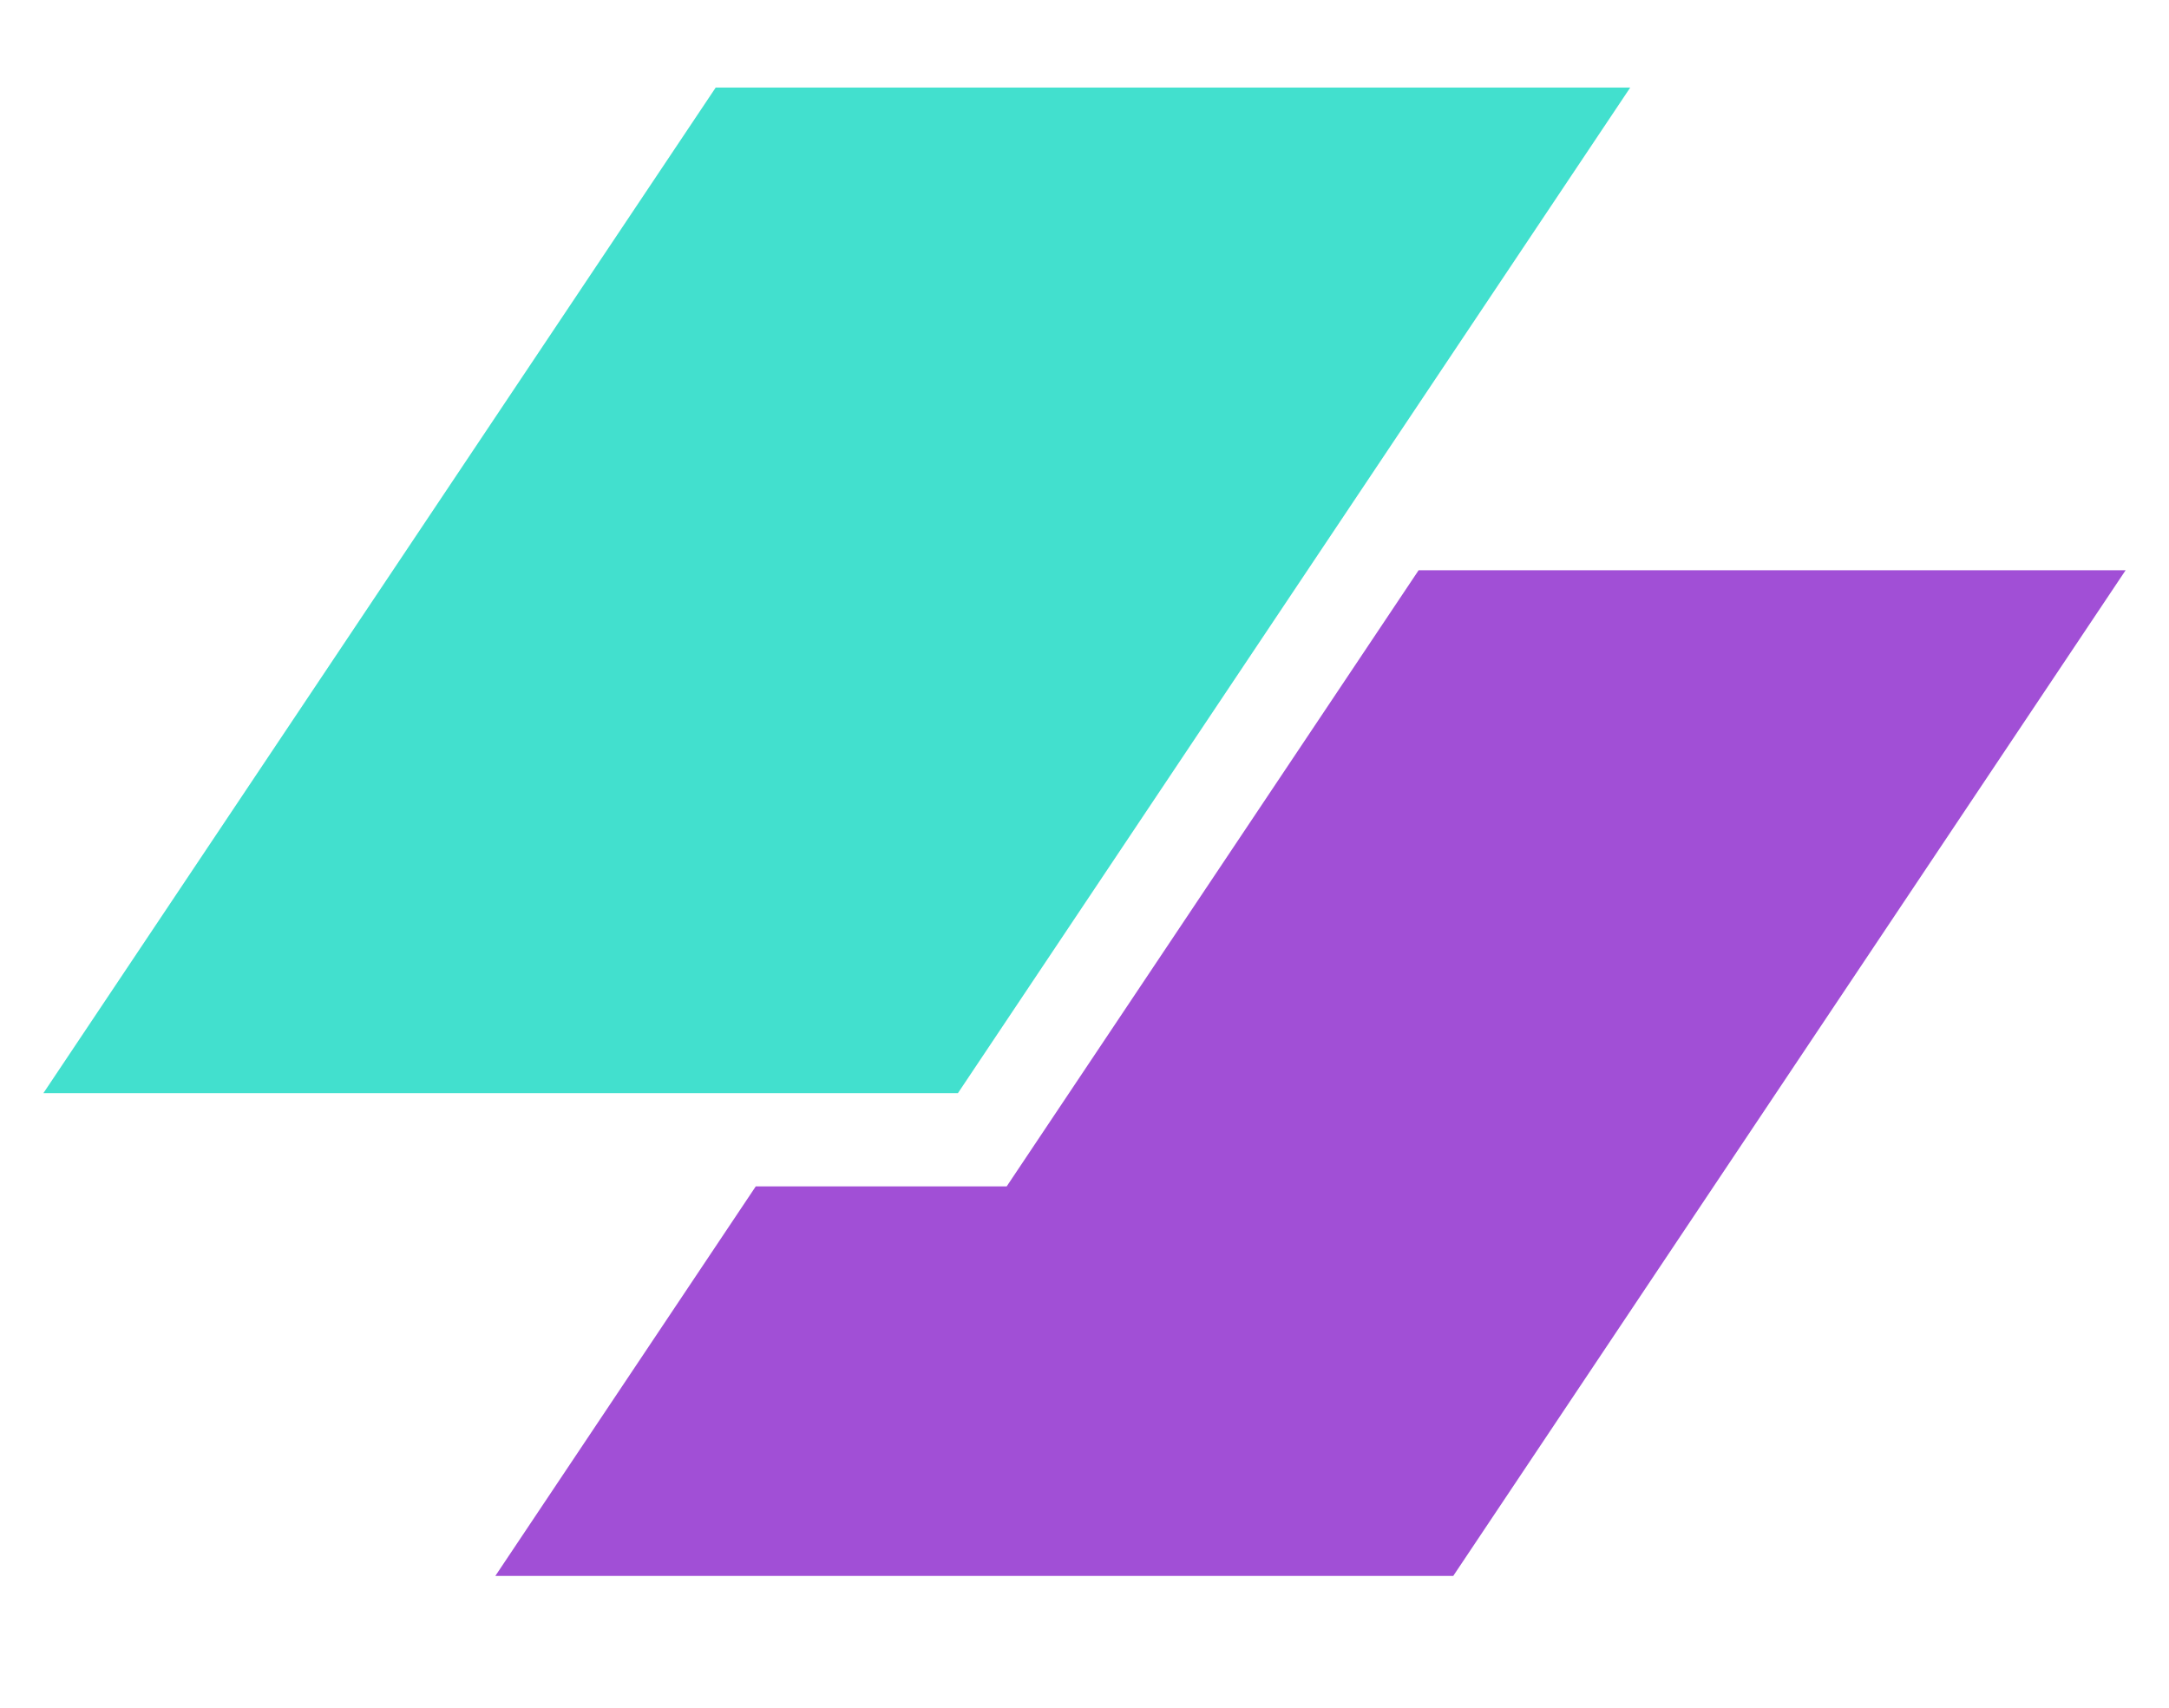
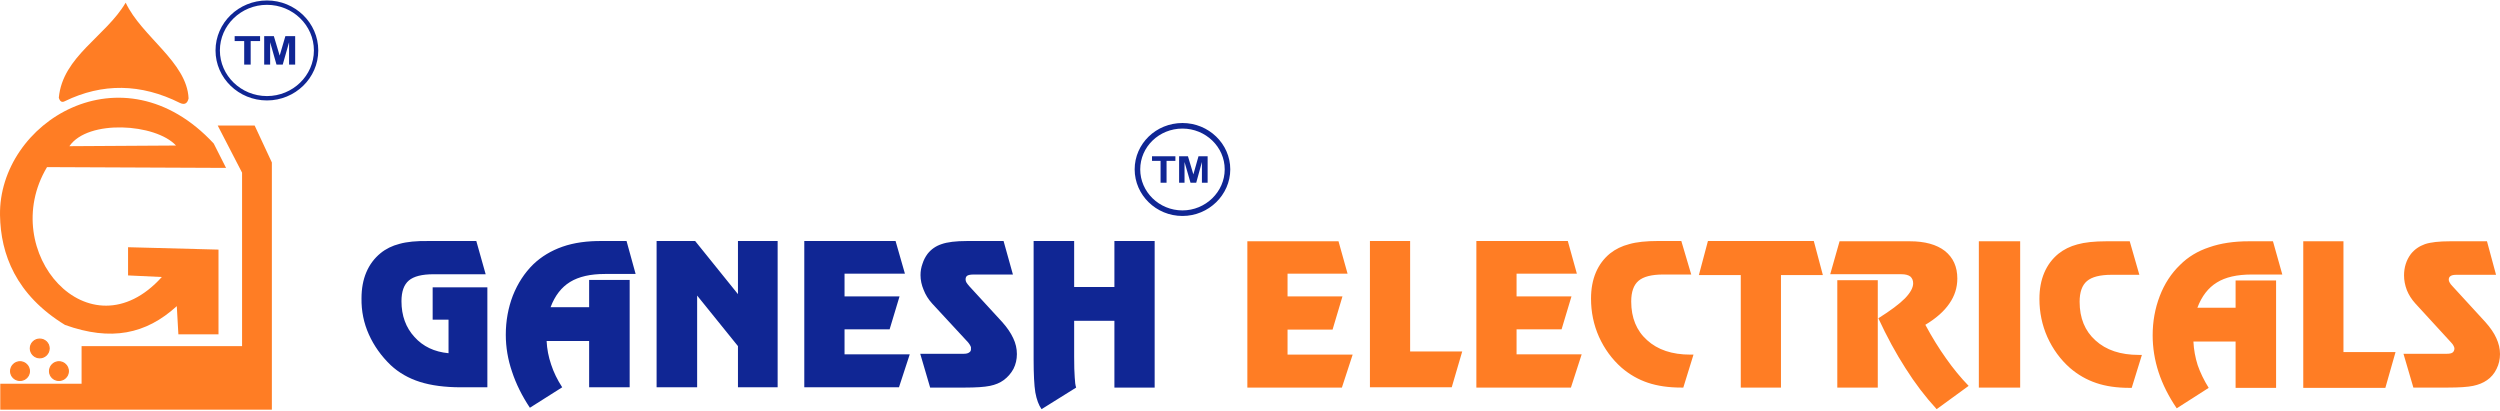
- <svg xmlns="http://www.w3.org/2000/svg" width="47" height="37" viewBox="0 0 47 37" fill="none">
-   <path d="M15.509 1.897H35.326L20.757 23.692H0.94L15.509 1.897Z" fill="#42E0CE" />
-   <path d="M16.377 25.712L10.734 34.154H31.491L46.06 12.359H30.74L21.814 25.712H16.377Z" fill="#A14FD6" />
+ <svg xmlns="http://www.w3.org/2000/svg" width="1888" height="310" viewBox="0 0 1888 310" fill="none">
+   <path d="M0.211 309.4H205.311V122.7L192.311 94.8H164.411L182.811 130.4V261.4H61.611V289.8H0.211V309.4Z" fill="#FF7D24" />
+   <path d="M49.012 76.4C77.212 62.7 106.312 62.9 136.012 77.8C139.412 79.333 141.545 78.167 142.412 74.3C141.212 46.9 107.012 27.7 94.912 2C79.912 27.5 47.312 42.6 44.412 73.8C45.278 76.733 46.812 77.6 49.012 76.4Z" fill="#FF7D24" />
+   <path d="M30.012 256.1C33.912 256.1 37.112 259.2 37.112 263.1C37.112 267 33.912 270.2 30.012 270.2C26.112 270.2 22.912 267 22.912 263.1C22.912 259.2 26.112 256.1 30.012 256.1Z" fill="#FF7D24" stroke="#FF7D24" stroke-width="0.9" stroke-miterlimit="100" />
+   <path d="M15.111 273.2C19.011 273.2 22.211 276.4 22.211 280.3C22.211 284.2 19.011 287.3 15.111 287.3C11.211 287.3 8.011 284.2 8.011 280.3C8.011 276.4 11.211 273.2 15.111 273.2Z" fill="#FF7D24" stroke="#FF7D24" stroke-width="0.9" stroke-miterlimit="100" />
+   <path d="M44.512 273.2C48.412 273.2 51.612 276.4 51.612 280.3C51.612 284.2 48.412 287.3 44.512 287.3C40.612 287.3 37.412 284.2 37.412 280.3C37.412 276.4 40.612 273.2 44.512 273.2Z" fill="#FF7D24" stroke="#FF7D24" stroke-width="0.9" stroke-miterlimit="100" />
+   <path fill-rule="evenodd" clip-rule="evenodd" d="M165.011 252.5H134.711L133.511 231.2C110.111 252.5 83.811 257.8 49.111 245.4C11.911 222.6 0.511 191.9 0.011 162.6C-1.189 92.5 92.412 34 161.411 108.4L170.711 126.8L35.511 126.2C-2.589 189.9 67.411 270 122.211 209.2L96.711 208V186.7L165.011 188.5V252.5ZM52.412 110.4L132.912 109.9C117.612 93.3 66.412 89.9 52.412 110.4Z" fill="#FF7D24" />
+   <path d="M201.612 2C222.012 2 238.712 18.2 238.712 38.1C238.712 58 222.012 74.2 201.612 74.2C181.112 74.2 164.412 58 164.412 38.1C164.412 18.2 181.112 2 201.612 2Z" stroke="#102694" stroke-width="3.3" stroke-miterlimit="100" />
+   <path d="M184.411 48.8V31H177.211V27.3H196.411V31H189.311V48.8H184.411ZM199.511 48.8V27.3H206.811L211.211 42L215.511 27.3H222.911V48.8H218.311V31.9L213.511 48.8H208.811L204.011 31.9V48.8H199.511Z" fill="#102694" />
+   <path d="M348.149 292.484C336.018 292.484 325.671 291.125 317.108 288.408C308.545 285.691 301.195 281.473 295.058 275.753C287.922 268.889 282.427 261.167 278.574 252.587C274.72 244.007 272.865 234.927 273.008 225.346C273.008 217.91 274.221 211.332 276.647 205.613C279.073 199.893 282.641 195.102 287.351 191.241C291.347 187.952 296.128 185.593 301.694 184.163C307.26 182.59 314.539 181.875 323.53 182.018H359.71L366.774 207.114H327.384C318.678 207.114 312.469 208.687 308.759 211.833C305.048 214.979 303.193 220.198 303.193 227.491C303.193 238.359 306.475 247.368 313.04 254.518C319.463 261.668 328.026 265.743 338.73 266.744V241.433H326.741V216.981H368.059V292.484H348.149ZM454.975 182.018H473.171L480.022 206.899H456.901C445.912 206.899 437.135 208.901 430.57 212.905C424.005 216.909 419.081 223.273 415.798 231.996H444.913V211.404H475.526V292.484H444.913V257.521H412.801C413.086 263.527 414.228 269.461 416.226 275.324C418.082 281.044 420.865 286.764 424.575 292.484L400.171 307.928C394.176 298.919 389.681 289.838 386.683 280.686C383.544 271.535 381.974 262.24 381.974 252.802C381.974 242.363 383.758 232.496 387.326 223.201C391.036 213.906 396.174 206.041 402.739 199.607C408.876 193.744 416.226 189.311 424.79 186.308C433.353 183.305 443.414 181.875 454.975 182.018ZM526.477 223.201V292.484H495.864V182.018H524.978L557.304 222.129V182.018H587.275V292.484H557.304V261.382L526.477 223.201ZM683.397 206.685H637.798V223.845H679.329L671.836 248.726H637.798V267.602H687.036L678.901 292.484H607.399V182.018H676.332L683.397 206.685ZM764.961 207.329H734.99C732.991 207.329 731.493 207.614 730.494 208.186C729.638 208.758 729.21 209.688 729.21 210.975C729.21 211.833 729.424 212.619 729.852 213.334C730.28 214.049 730.994 214.979 731.993 216.123L756.826 243.15C760.536 247.296 763.32 251.372 765.175 255.376C767.03 259.237 767.958 263.241 767.958 267.388C767.958 271.392 767.102 275.11 765.389 278.542C763.534 281.973 761.036 284.833 757.896 287.121C755.184 289.123 751.759 290.553 747.62 291.411C743.481 292.269 737.13 292.698 728.567 292.698H702.45L694.957 267.173H727.925C729.78 267.173 731.136 266.816 731.993 266.101C732.992 265.529 733.42 264.528 733.277 263.098C733.42 262.526 733.277 261.882 732.849 261.167C732.421 260.309 731.85 259.451 731.136 258.593L703.948 229.207C701.094 226.061 698.953 222.629 697.526 218.911C695.956 215.193 695.171 211.475 695.171 207.758C695.171 204.755 695.671 201.895 696.67 199.178C697.526 196.461 698.81 193.958 700.523 191.67C703.235 188.238 706.731 185.807 711.013 184.377C715.437 182.804 721.859 182.018 730.28 182.018H757.896L764.961 207.329ZM811.202 182.018V216.766H841.601V182.018H872V292.698H841.601V242.291H811.202V269.533C811.202 276.254 811.344 281.401 811.63 284.976C811.773 288.408 812.129 290.982 812.7 292.698L786.583 309C784.442 305.997 782.872 301.779 781.873 296.345C781.017 290.911 780.588 282.617 780.588 271.463V182.018H811.202Z" fill="#102694" />
+   <path fill-rule="evenodd" clip-rule="evenodd" d="M1017.68 206.671H972.357V223.833H1013.83L1006.35 248.932H972.357V267.811H1021.53L1013.4 292.696H942V182.215H1010.84L1017.68 206.671ZM1034.57 182H1064.93V265.451H1104.26L1096.35 292.482H1034.57V182ZM1190.85 206.671H1145.31V223.833H1186.78L1179.3 248.718H1145.31V267.597H1194.48L1186.36 292.696H1114.95V182H1184L1190.85 206.671ZM1269.73 292.696C1260.18 292.696 1251.77 291.481 1244.51 289.049C1237.24 286.618 1230.61 282.828 1224.62 277.679C1217.36 271.244 1211.65 263.449 1207.52 254.296C1203.53 245.285 1201.54 235.703 1201.54 225.549C1201.54 218.112 1202.75 211.533 1205.17 205.813C1207.59 200.092 1211.16 195.301 1215.86 191.44C1219.99 188.15 1224.84 185.79 1230.4 184.36C1235.81 182.787 1243.08 182 1252.2 182H1269.73L1277.22 207.314H1256.05C1247.36 207.314 1241.16 208.887 1237.45 212.034C1233.75 215.18 1231.89 220.4 1231.89 227.694C1231.89 239.994 1235.88 249.719 1243.86 256.87C1251.85 264.164 1262.75 267.811 1276.57 267.811H1278.93L1271.23 292.696H1269.73ZM1344.99 292.696H1314.63V207.743H1282.99L1289.83 182H1369.78L1376.63 207.743H1344.99V292.696ZM1454.02 245.286C1459 254.582 1464.21 263.02 1469.62 270.6C1475.04 278.323 1480.74 285.259 1486.72 291.409L1462.57 309C1454.02 299.704 1446.18 289.407 1439.05 278.108C1431.78 266.81 1424.94 254.224 1418.53 240.351C1427.65 234.631 1434.35 229.625 1438.62 225.334C1442.76 221.044 1444.82 217.254 1444.82 213.965C1444.82 211.82 1444.11 210.103 1442.69 208.816C1441.12 207.672 1438.91 207.1 1436.06 207.1H1382.18L1389.24 182.215H1442.26C1453.66 182.215 1462.5 184.646 1468.77 189.508C1475.04 194.514 1478.17 201.45 1478.17 210.317C1478.17 217.182 1476.18 223.475 1472.19 229.196C1468.2 235.06 1462.14 240.423 1454.02 245.286ZM1387.53 211.605H1418.1V292.696H1387.53V211.605ZM1494.42 182.215H1525.63V292.696H1494.42V182.215ZM1608.37 292.91C1598.68 292.91 1590.27 291.695 1583.14 289.264C1575.87 286.832 1569.25 283.042 1563.26 277.894C1555.99 271.458 1550.29 263.663 1546.16 254.51C1542.17 245.5 1540.17 235.918 1540.17 225.764C1540.17 218.327 1541.38 211.748 1543.81 206.027C1546.23 200.306 1549.79 195.515 1554.49 191.654C1558.63 188.364 1563.4 186.004 1568.82 184.574C1574.38 183.001 1581.72 182.215 1590.84 182.215H1608.37L1615.64 207.529H1594.69C1585.99 207.529 1579.79 209.102 1576.09 212.249C1572.38 215.395 1570.53 220.615 1570.53 227.909C1570.53 240.209 1574.52 249.934 1582.5 257.085C1590.48 264.378 1601.38 268.026 1615.21 268.026H1617.56L1609.87 292.91H1608.37ZM1698.37 182.215H1716.54L1723.6 207.314H1700.51C1689.39 207.314 1680.63 209.317 1674.21 213.321C1667.66 217.326 1662.74 223.69 1659.46 232.414H1688.32V211.82H1718.9V292.91H1688.32V257.943H1656.47C1656.76 263.95 1657.82 269.885 1659.68 275.748C1661.67 281.469 1664.45 287.19 1668.01 292.91L1643.86 308.357C1637.73 299.347 1633.17 290.265 1630.17 281.111C1627.18 271.958 1625.69 262.662 1625.69 253.223C1625.69 242.783 1627.47 232.915 1631.03 223.619C1634.59 214.322 1639.72 206.456 1646.42 200.021C1652.41 194.014 1659.75 189.58 1668.44 186.719C1676.99 183.716 1686.97 182.215 1698.37 182.215ZM1739.42 182.215H1769.78V265.88H1809.11L1801.42 292.91H1739.42V182.215ZM1885.01 207.529H1855.08C1853.08 207.529 1851.66 207.815 1850.8 208.387C1849.8 208.959 1849.3 209.889 1849.3 211.176C1849.3 211.891 1849.52 212.606 1849.95 213.321C1850.37 214.179 1851.09 215.109 1852.08 216.11L1876.88 243.14C1880.73 247.431 1883.51 251.507 1885.22 255.368C1887.07 259.373 1888 263.377 1888 267.382C1888 271.386 1887.14 275.105 1885.43 278.537C1883.72 282.113 1881.3 284.973 1878.17 287.118C1875.32 289.121 1871.82 290.551 1867.69 291.409C1863.56 292.267 1857.21 292.696 1848.66 292.696H1822.58L1815.1 267.167H1848.02C1849.87 267.167 1851.23 266.881 1852.08 266.309C1853.08 265.594 1853.58 264.522 1853.58 263.091C1853.58 262.662 1853.37 262.019 1852.94 261.161C1852.51 260.303 1851.94 259.516 1851.23 258.801L1824.08 229.196C1821.23 226.05 1819.09 222.689 1817.66 219.113C1816.24 215.395 1815.53 211.676 1815.53 207.958C1815.53 204.955 1815.95 202.094 1816.81 199.377C1817.66 196.66 1818.95 194.157 1820.66 191.868C1823.37 188.436 1826.93 185.933 1831.35 184.36C1835.62 182.93 1841.96 182.215 1850.37 182.215H1878.17L1885.01 207.529Z" fill="#FF7D24" />
+   <path d="M893 95C911.604 95 927 109.738 927 127.893C927 146.048 911.604 161 893 161C874.182 161 859 146.048 859 127.893C859 109.738 874.182 95 893 95Z" stroke="#102694" stroke-width="4.2" stroke-miterlimit="100" />
+   <path d="M876.462 138V121.478H870V118H887.662V121.478H880.985V138H876.462ZM890.462 138V118H897.138L901.231 131.696L905.108 118H912V138H907.692V122.348L903.385 138H899.077L894.554 122.348V138H890.462Z" fill="#102694" />
</svg>
